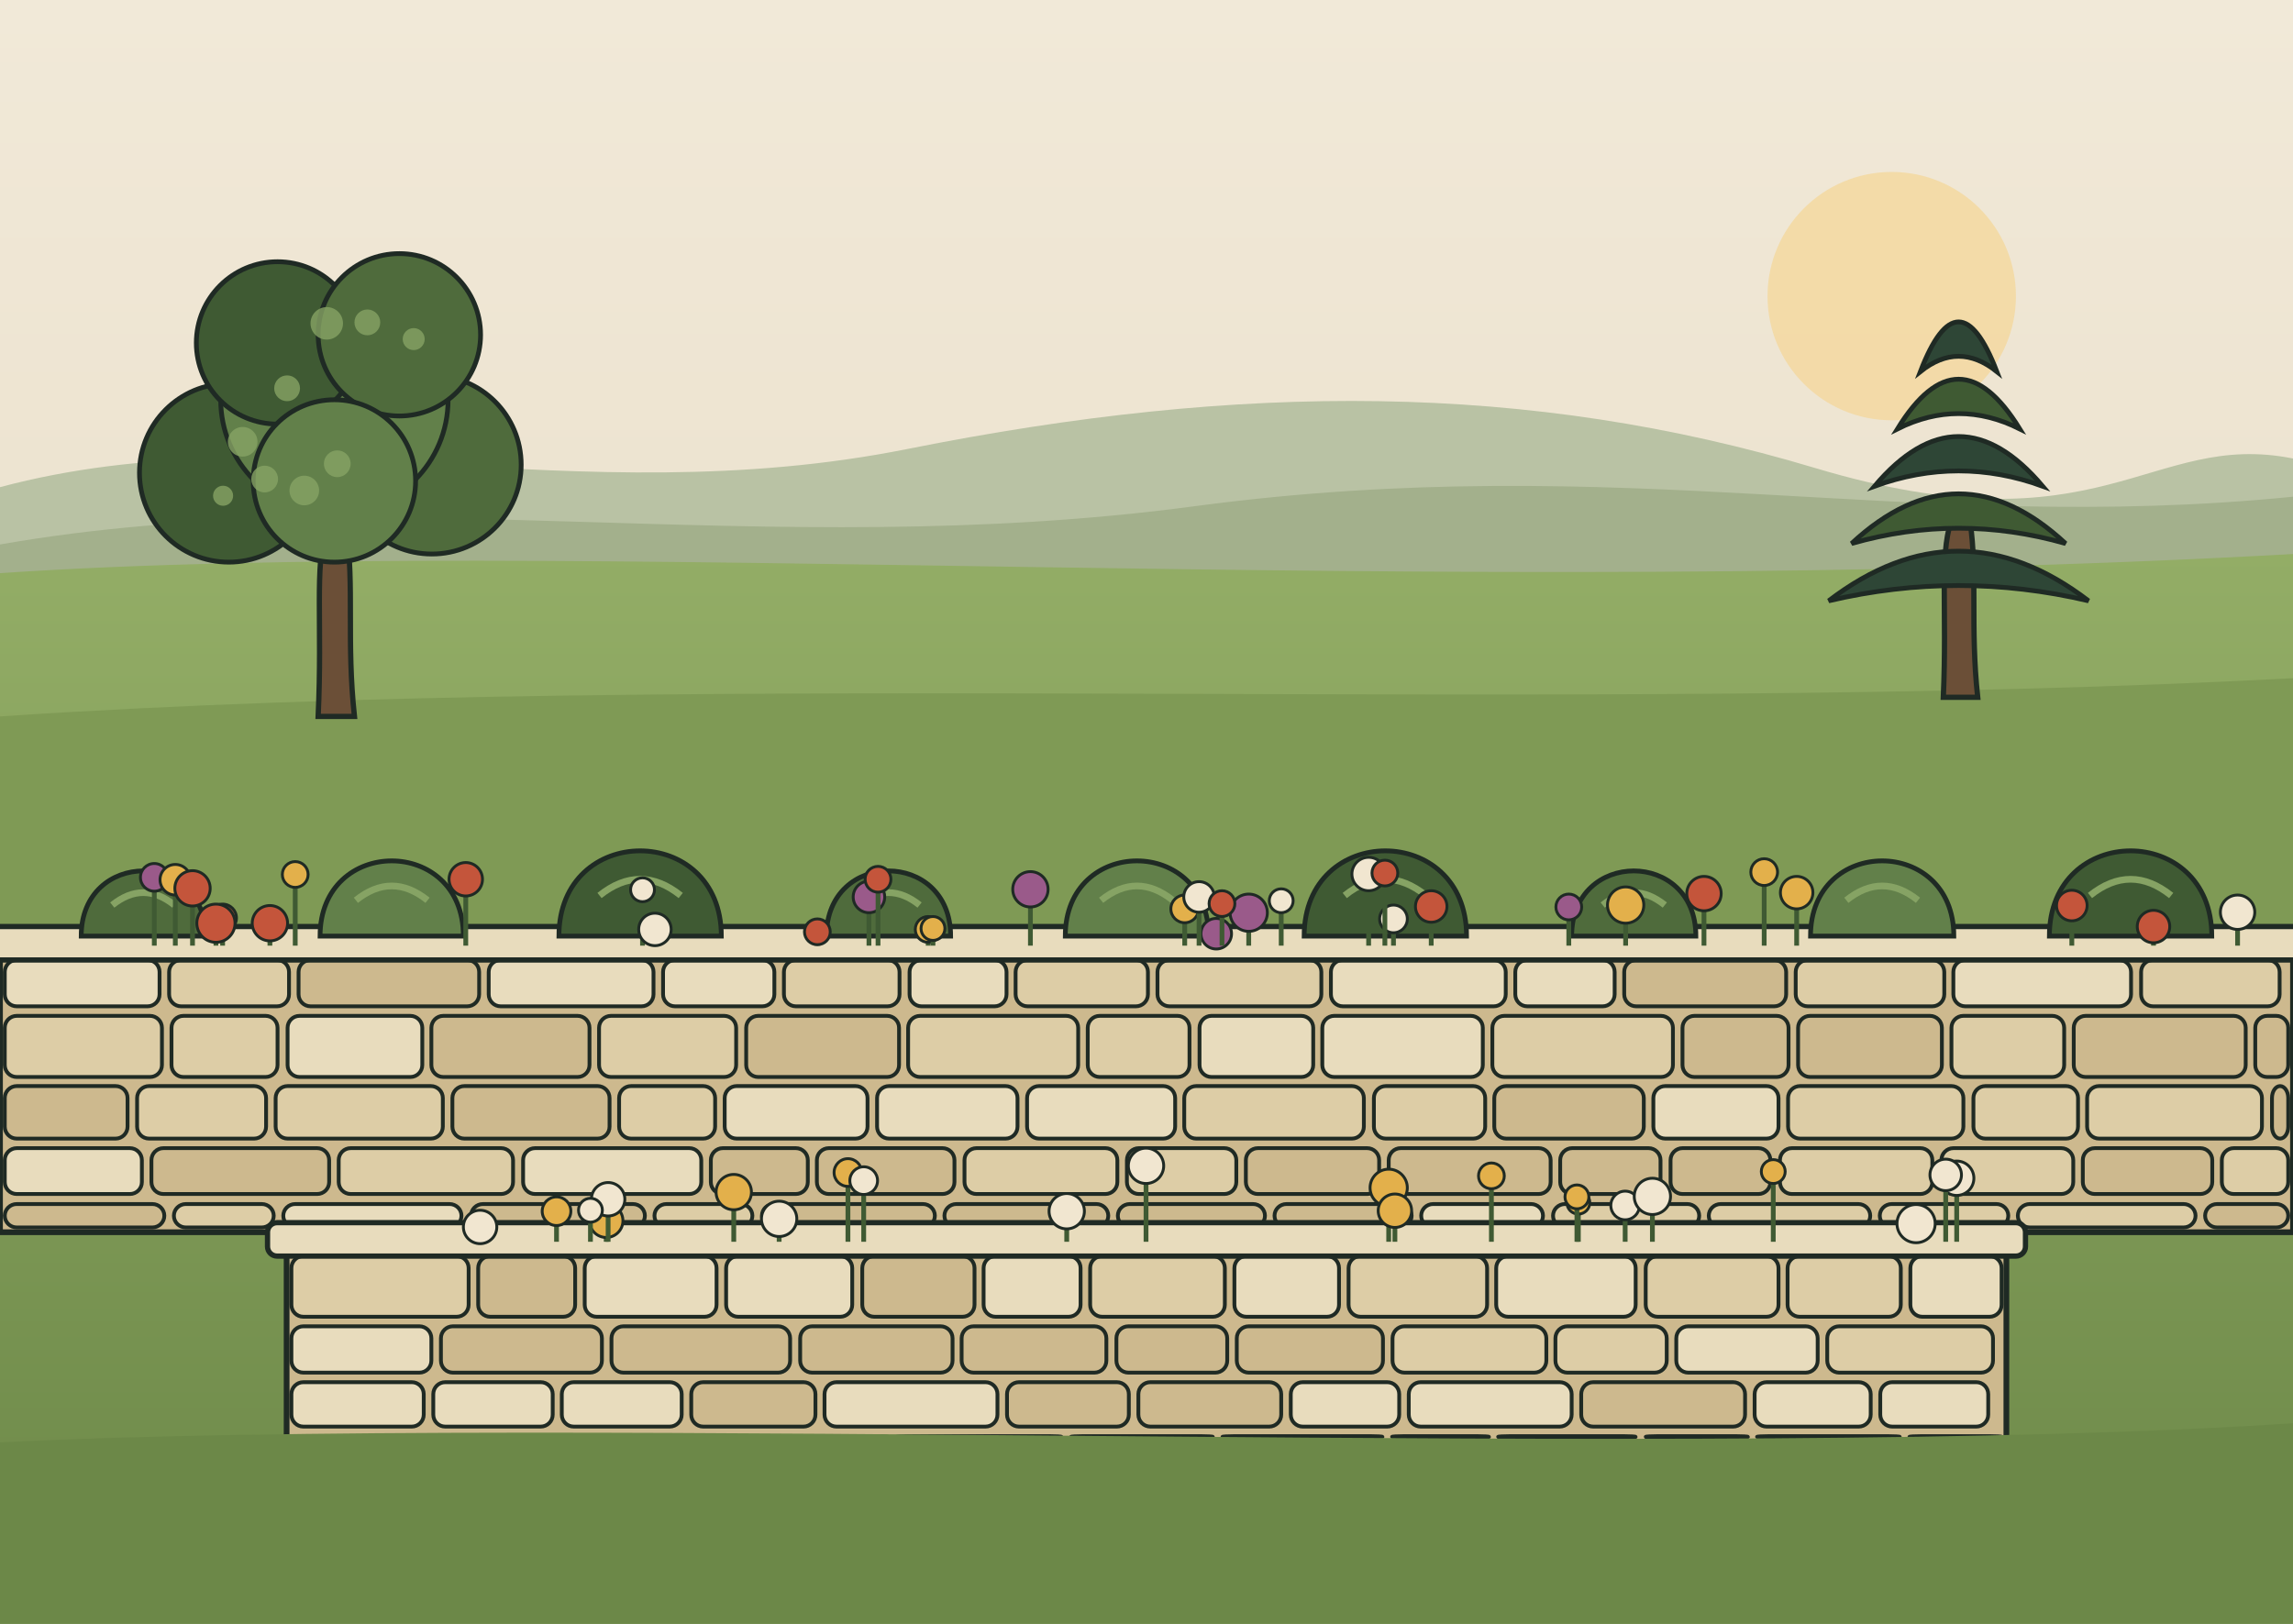
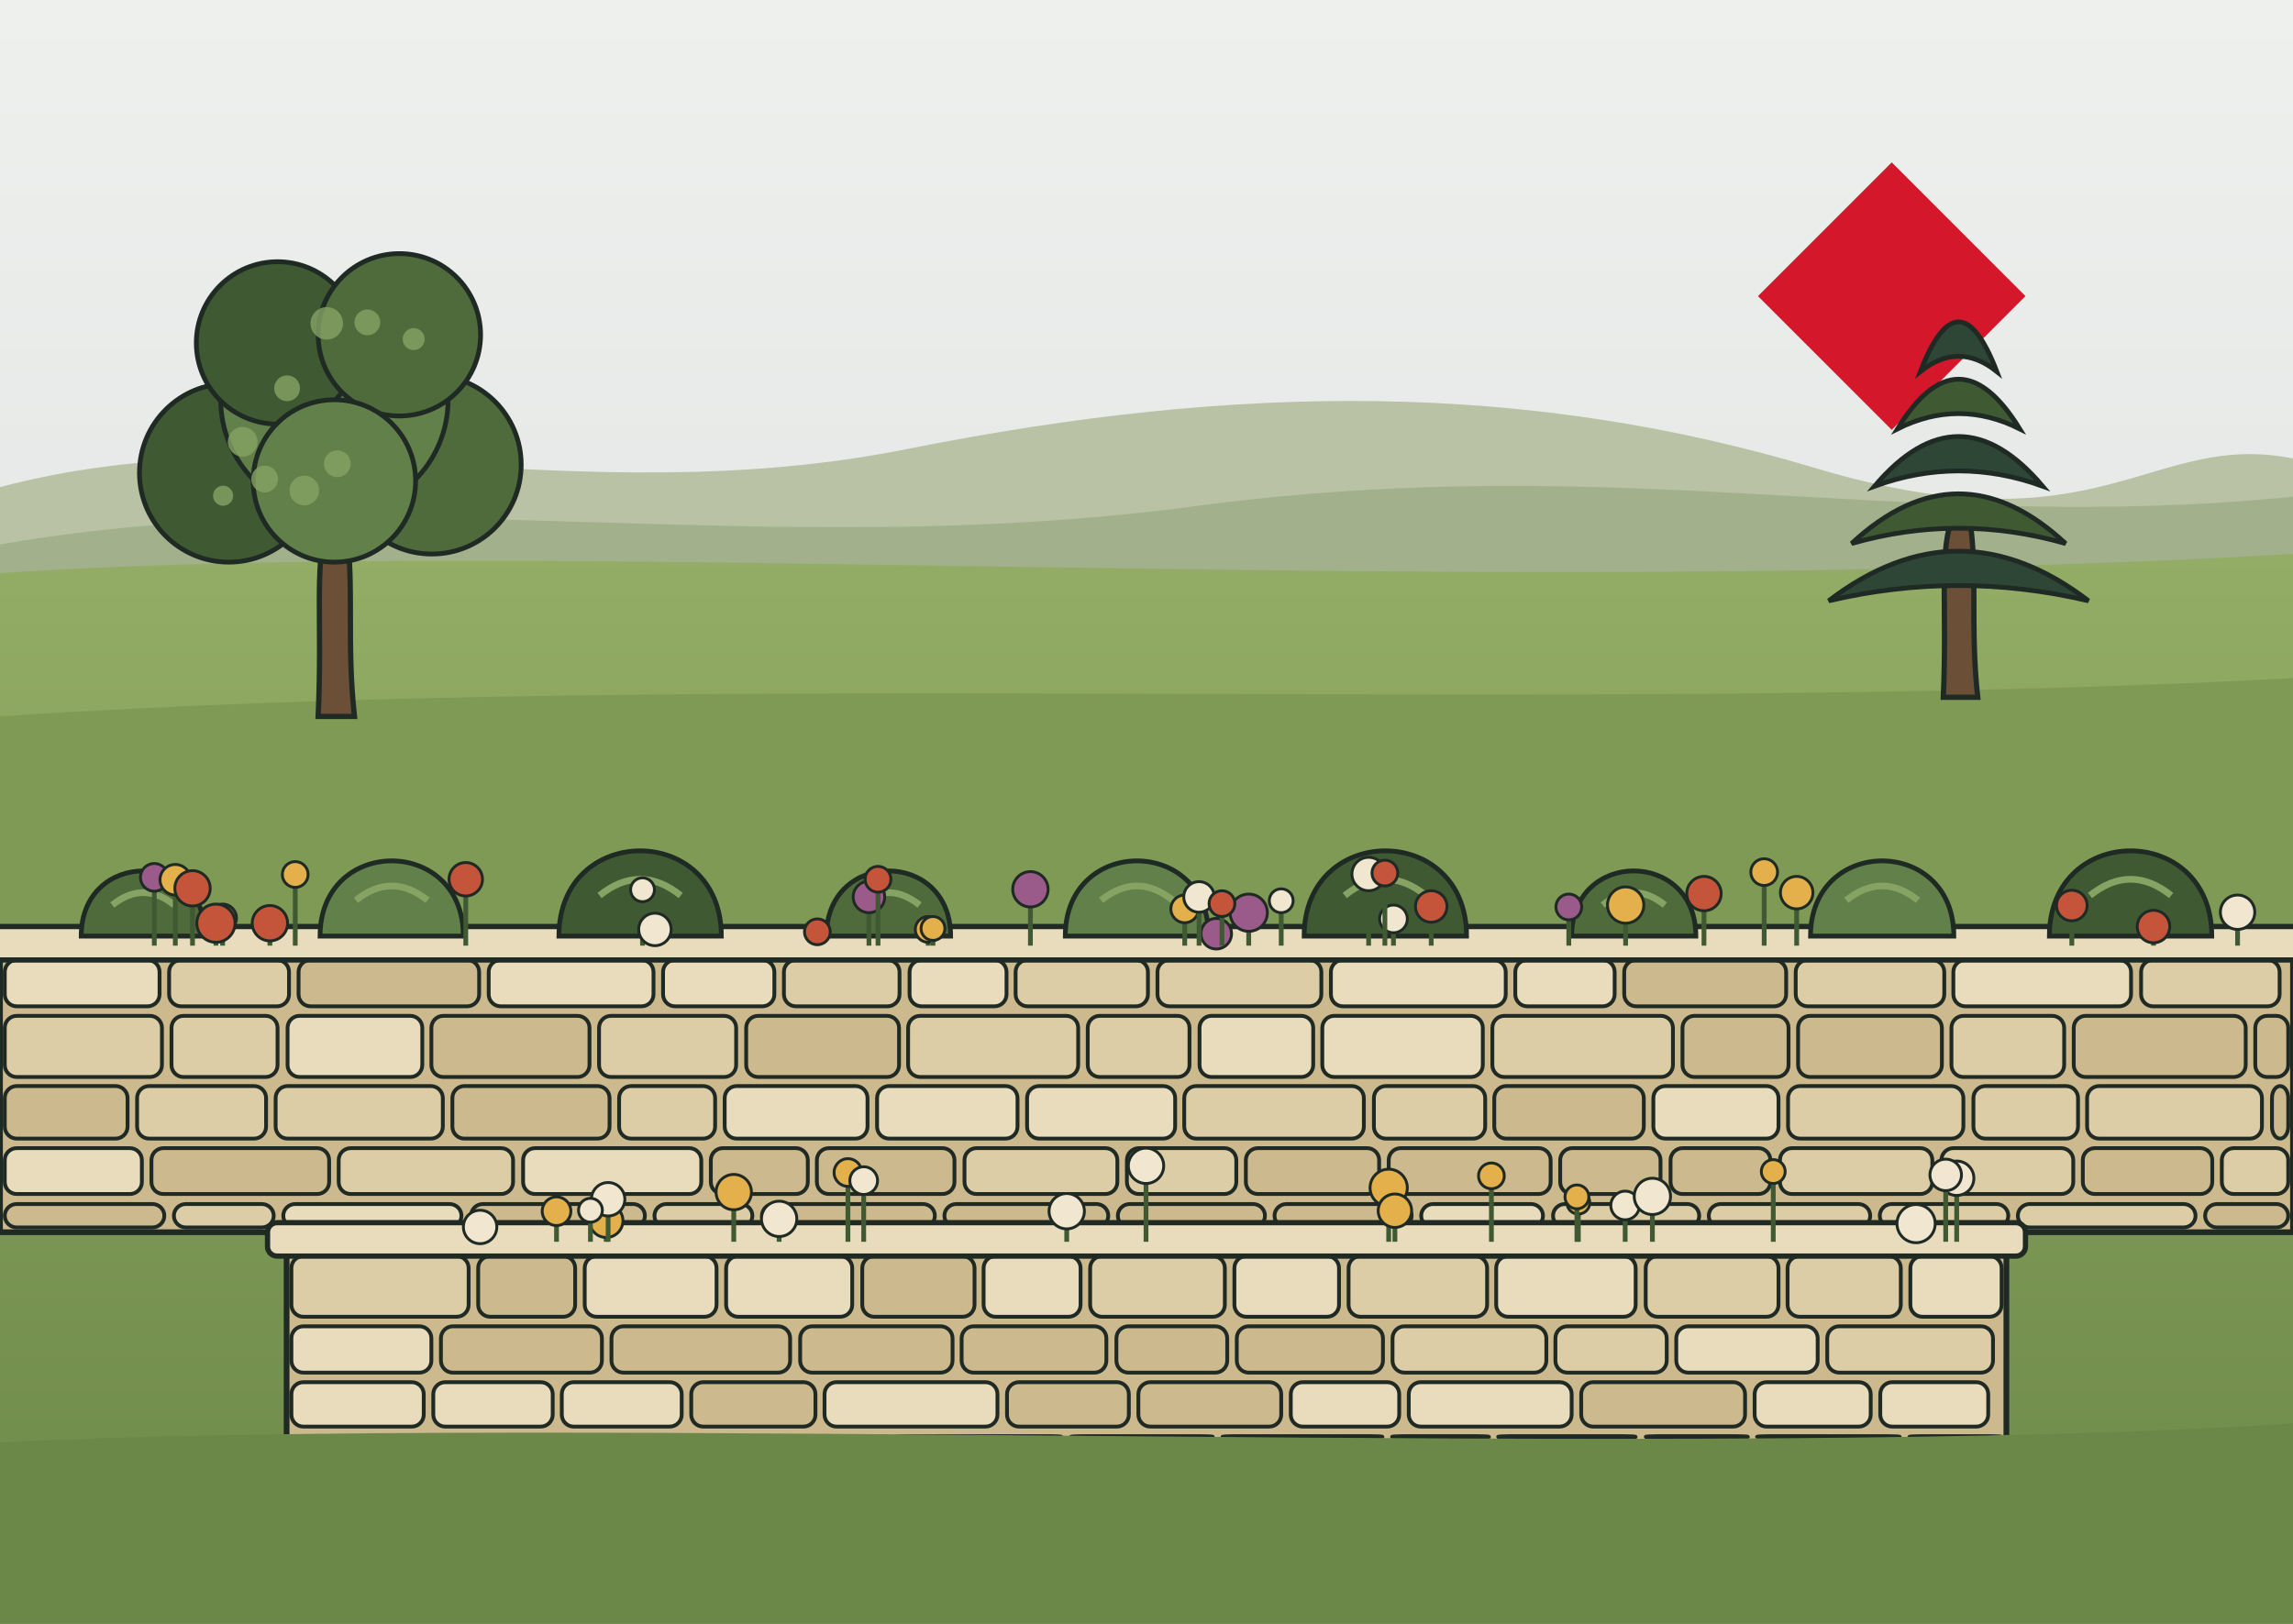
<svg xmlns="http://www.w3.org/2000/svg" viewBox="0 0 480 340" role="img" aria-label="Limestone retaining wall with terraced beds (illustration)" preserveAspectRatio="xMidYMid slice">
  <defs>
    <linearGradient id="bs" x1="0" y1="0" x2="0" y2="1">
-       <stop offset="0" stop-color="#f1e9d8" />
-       <stop offset="1" stop-color="#e4d8c0" />
+       <stop offset="0" stop-color="#eef0ee" />
+       <stop offset="1" stop-color="#d6dbd8" />
    </linearGradient>
    <linearGradient id="bg" x1="0" y1="0" x2="0" y2="1">
      <stop offset="0" stop-color="#93ad66" />
      <stop offset="1" stop-color="#6c8848" />
    </linearGradient>
    <linearGradient id="bw" x1="0" y1="0" x2="0" y2="1">
      <stop offset="0" stop-color="#7fa2ac" />
      <stop offset="1" stop-color="#5f8592" />
    </linearGradient>
  </defs>
  <rect width="480" height="340" fill="url(#bs)" />
-   <circle cx="396" cy="62" r="26" fill="#f4d79a" opacity=".75" />
+   <path d="M396 34 L424 62 L396 90 L368 62Z" fill="#d4172a" />
  <path d="M0 102 C60 86 120 108 190 94 S320 80 380 98 S450 90 480 96 V120 H0Z" fill="#b9c2a4" />
  <path d="M0 114 C80 100 160 118 250 106 S400 112 480 104 V120 H0Z" fill="#a3b08c" />
  <path d="M0 120 C120 112 300 126 480 116 V340 H0Z" fill="url(#bg)" />
  <path d="M0 150 C150 140 330 150 480 142 V200 H0Z" fill="#7f9a55" />
  <path d="M10 200 C102.0 200 378.0 200 470 200 Z" fill="#5a3f2c" stroke="#1f2a24" stroke-width="1" />
  <rect x="0" y="200" width="480" height="58" fill="#cdb98e" stroke="#1f2a24" stroke-width="1.2" />
  <rect x="1" y="201" width="32.4" height="9.7" rx="2.5" fill="#e8dcbd" stroke="#1f2a24" stroke-width=".8" />
  <rect x="35.4" y="201" width="25.1" height="9.7" rx="2.5" fill="#ddcda6" stroke="#1f2a24" stroke-width=".8" />
  <rect x="62.5" y="201" width="37.8" height="9.7" rx="2.5" fill="#cdb98e" stroke="#1f2a24" stroke-width=".8" />
  <rect x="102.3" y="201" width="34.5" height="9.7" rx="2.5" fill="#e8dcbd" stroke="#1f2a24" stroke-width=".8" />
  <rect x="138.8" y="201" width="23.3" height="9.7" rx="2.5" fill="#e8dcbd" stroke="#1f2a24" stroke-width=".8" />
  <rect x="164.1" y="201" width="24.2" height="9.7" rx="2.5" fill="#ddcda6" stroke="#1f2a24" stroke-width=".8" />
  <rect x="190.4" y="201" width="20.3" height="9.7" rx="2.5" fill="#e8dcbd" stroke="#1f2a24" stroke-width=".8" />
  <rect x="212.6" y="201" width="27.7" height="9.7" rx="2.5" fill="#ddcda6" stroke="#1f2a24" stroke-width=".8" />
  <rect x="242.3" y="201" width="34.3" height="9.7" rx="2.5" fill="#ddcda6" stroke="#1f2a24" stroke-width=".8" />
  <rect x="278.6" y="201" width="36.6" height="9.7" rx="2.5" fill="#e8dcbd" stroke="#1f2a24" stroke-width=".8" />
  <rect x="317.2" y="201" width="20.8" height="9.7" rx="2.5" fill="#e8dcbd" stroke="#1f2a24" stroke-width=".8" />
  <rect x="340" y="201" width="33.9" height="9.7" rx="2.5" fill="#cdb98e" stroke="#1f2a24" stroke-width=".8" />
  <rect x="375.9" y="201" width="31.1" height="9.7" rx="2.5" fill="#ddcda6" stroke="#1f2a24" stroke-width=".8" />
  <rect x="408.9" y="201" width="37.2" height="9.7" rx="2.5" fill="#e8dcbd" stroke="#1f2a24" stroke-width=".8" />
  <rect x="448.2" y="201" width="29" height="9.7" rx="2.5" fill="#ddcda6" stroke="#1f2a24" stroke-width=".8" />
  <rect x="1" y="212.7" width="32.9" height="12.8" rx="2.5" fill="#ddcda6" stroke="#1f2a24" stroke-width=".8" />
  <rect x="35.9" y="212.7" width="22.2" height="12.8" rx="2.5" fill="#ddcda6" stroke="#1f2a24" stroke-width=".8" />
  <rect x="60.2" y="212.7" width="28.2" height="12.8" rx="2.5" fill="#e8dcbd" stroke="#1f2a24" stroke-width=".8" />
  <rect x="90.3" y="212.7" width="33.1" height="12.8" rx="2.5" fill="#cdb98e" stroke="#1f2a24" stroke-width=".8" />
  <rect x="125.4" y="212.7" width="28.7" height="12.8" rx="2.5" fill="#ddcda6" stroke="#1f2a24" stroke-width=".8" />
  <rect x="156.2" y="212.7" width="32" height="12.8" rx="2.5" fill="#cdb98e" stroke="#1f2a24" stroke-width=".8" />
  <rect x="190.1" y="212.7" width="35.6" height="12.8" rx="2.5" fill="#ddcda6" stroke="#1f2a24" stroke-width=".8" />
  <rect x="227.7" y="212.7" width="21.3" height="12.8" rx="2.5" fill="#ddcda6" stroke="#1f2a24" stroke-width=".8" />
  <rect x="251.1" y="212.7" width="23.8" height="12.8" rx="2.5" fill="#e8dcbd" stroke="#1f2a24" stroke-width=".8" />
  <rect x="276.8" y="212.7" width="33.6" height="12.8" rx="2.5" fill="#e8dcbd" stroke="#1f2a24" stroke-width=".8" />
  <rect x="312.4" y="212.7" width="37.8" height="12.8" rx="2.5" fill="#ddcda6" stroke="#1f2a24" stroke-width=".8" />
  <rect x="352.2" y="212.7" width="22.2" height="12.8" rx="2.5" fill="#cdb98e" stroke="#1f2a24" stroke-width=".8" />
  <rect x="376.4" y="212.7" width="30.1" height="12.8" rx="2.5" fill="#cdb98e" stroke="#1f2a24" stroke-width=".8" />
  <rect x="408.5" y="212.7" width="23.6" height="12.8" rx="2.5" fill="#ddcda6" stroke="#1f2a24" stroke-width=".8" />
  <rect x="434.1" y="212.7" width="36" height="12.8" rx="2.5" fill="#cdb98e" stroke="#1f2a24" stroke-width=".8" />
  <rect x="472.1" y="212.7" width="6.9" height="12.8" rx="2.5" fill="#cdb98e" stroke="#1f2a24" stroke-width=".8" />
  <rect x="1" y="227.4" width="25.7" height="11" rx="2.5" fill="#cdb98e" stroke="#1f2a24" stroke-width=".8" />
  <rect x="28.7" y="227.4" width="27" height="11" rx="2.5" fill="#ddcda6" stroke="#1f2a24" stroke-width=".8" />
  <rect x="57.7" y="227.4" width="35" height="11" rx="2.5" fill="#ddcda6" stroke="#1f2a24" stroke-width=".8" />
  <rect x="94.7" y="227.4" width="32.9" height="11" rx="2.5" fill="#cdb98e" stroke="#1f2a24" stroke-width=".8" />
  <rect x="129.6" y="227.4" width="20.1" height="11" rx="2.5" fill="#ddcda6" stroke="#1f2a24" stroke-width=".8" />
  <rect x="151.7" y="227.4" width="29.9" height="11" rx="2.5" fill="#e8dcbd" stroke="#1f2a24" stroke-width=".8" />
  <rect x="183.6" y="227.4" width="29.4" height="11" rx="2.5" fill="#e8dcbd" stroke="#1f2a24" stroke-width=".8" />
  <rect x="215" y="227.4" width="31" height="11" rx="2.5" fill="#e8dcbd" stroke="#1f2a24" stroke-width=".8" />
  <rect x="247.9" y="227.4" width="37.6" height="11" rx="2.5" fill="#ddcda6" stroke="#1f2a24" stroke-width=".8" />
  <rect x="287.6" y="227.4" width="23.3" height="11" rx="2.5" fill="#ddcda6" stroke="#1f2a24" stroke-width=".8" />
  <rect x="312.8" y="227.4" width="31.3" height="11" rx="2.5" fill="#cdb98e" stroke="#1f2a24" stroke-width=".8" />
  <rect x="346.1" y="227.4" width="26.2" height="11" rx="2.5" fill="#e8dcbd" stroke="#1f2a24" stroke-width=".8" />
  <rect x="374.3" y="227.4" width="36.7" height="11" rx="2.5" fill="#ddcda6" stroke="#1f2a24" stroke-width=".8" />
  <rect x="413.1" y="227.4" width="21.9" height="11" rx="2.5" fill="#ddcda6" stroke="#1f2a24" stroke-width=".8" />
  <rect x="436.9" y="227.4" width="36.6" height="11" rx="2.5" fill="#ddcda6" stroke="#1f2a24" stroke-width=".8" />
  <rect x="475.6" y="227.4" width="3.4" height="11" rx="2.5" fill="#cdb98e" stroke="#1f2a24" stroke-width=".8" />
  <rect x="1" y="240.4" width="28.7" height="9.6" rx="2.5" fill="#e8dcbd" stroke="#1f2a24" stroke-width=".8" />
  <rect x="31.7" y="240.4" width="37.2" height="9.6" rx="2.5" fill="#cdb98e" stroke="#1f2a24" stroke-width=".8" />
  <rect x="70.9" y="240.4" width="36.5" height="9.6" rx="2.5" fill="#ddcda6" stroke="#1f2a24" stroke-width=".8" />
  <rect x="109.5" y="240.4" width="37.3" height="9.6" rx="2.5" fill="#e8dcbd" stroke="#1f2a24" stroke-width=".8" />
  <rect x="148.8" y="240.4" width="20.3" height="9.6" rx="2.5" fill="#cdb98e" stroke="#1f2a24" stroke-width=".8" />
  <rect x="171" y="240.4" width="28.8" height="9.6" rx="2.5" fill="#cdb98e" stroke="#1f2a24" stroke-width=".8" />
  <rect x="201.9" y="240.4" width="32" height="9.6" rx="2.5" fill="#ddcda6" stroke="#1f2a24" stroke-width=".8" />
  <rect x="235.9" y="240.4" width="22.9" height="9.6" rx="2.5" fill="#ddcda6" stroke="#1f2a24" stroke-width=".8" />
  <rect x="260.8" y="240.4" width="27.9" height="9.6" rx="2.5" fill="#cdb98e" stroke="#1f2a24" stroke-width=".8" />
  <rect x="290.7" y="240.4" width="33.9" height="9.6" rx="2.5" fill="#cdb98e" stroke="#1f2a24" stroke-width=".8" />
  <rect x="326.6" y="240.4" width="21" height="9.6" rx="2.5" fill="#cdb98e" stroke="#1f2a24" stroke-width=".8" />
  <rect x="349.7" y="240.4" width="20.9" height="9.6" rx="2.5" fill="#cdb98e" stroke="#1f2a24" stroke-width=".8" />
  <rect x="372.6" y="240.4" width="31.9" height="9.6" rx="2.5" fill="#ddcda6" stroke="#1f2a24" stroke-width=".8" />
  <rect x="406.4" y="240.4" width="27.6" height="9.6" rx="2.5" fill="#ddcda6" stroke="#1f2a24" stroke-width=".8" />
  <rect x="436" y="240.4" width="27.1" height="9.6" rx="2.5" fill="#cdb98e" stroke="#1f2a24" stroke-width=".8" />
  <rect x="465.1" y="240.4" width="13.9" height="9.6" rx="2.5" fill="#ddcda6" stroke="#1f2a24" stroke-width=".8" />
  <rect x="1" y="252.1" width="33.4" height="4.9" rx="2.5" fill="#cdb98e" stroke="#1f2a24" stroke-width=".8" />
  <rect x="36.4" y="252.1" width="20.9" height="4.9" rx="2.5" fill="#ddcda6" stroke="#1f2a24" stroke-width=".8" />
  <rect x="59.3" y="252.1" width="37.3" height="4.9" rx="2.5" fill="#e8dcbd" stroke="#1f2a24" stroke-width=".8" />
  <rect x="98.6" y="252.1" width="36.4" height="4.9" rx="2.5" fill="#cdb98e" stroke="#1f2a24" stroke-width=".8" />
  <rect x="137" y="252.1" width="20.5" height="4.9" rx="2.5" fill="#ddcda6" stroke="#1f2a24" stroke-width=".8" />
  <rect x="159.5" y="252.1" width="36.2" height="4.9" rx="2.5" fill="#cdb98e" stroke="#1f2a24" stroke-width=".8" />
  <rect x="197.7" y="252.1" width="34.3" height="4.9" rx="2.5" fill="#cdb98e" stroke="#1f2a24" stroke-width=".8" />
  <rect x="234" y="252.1" width="30.8" height="4.9" rx="2.5" fill="#cdb98e" stroke="#1f2a24" stroke-width=".8" />
  <rect x="266.8" y="252.1" width="28.7" height="4.9" rx="2.5" fill="#cdb98e" stroke="#1f2a24" stroke-width=".8" />
  <rect x="297.5" y="252.1" width="25.5" height="4.9" rx="2.5" fill="#e8dcbd" stroke="#1f2a24" stroke-width=".8" />
  <rect x="325.1" y="252.1" width="30.6" height="4.9" rx="2.5" fill="#ddcda6" stroke="#1f2a24" stroke-width=".8" />
  <rect x="357.7" y="252.1" width="33.8" height="4.9" rx="2.5" fill="#ddcda6" stroke="#1f2a24" stroke-width=".8" />
  <rect x="393.5" y="252.1" width="26.9" height="4.9" rx="2.5" fill="#ddcda6" stroke="#1f2a24" stroke-width=".8" />
  <rect x="422.4" y="252.1" width="37.2" height="4.9" rx="2.5" fill="#ddcda6" stroke="#1f2a24" stroke-width=".8" />
  <rect x="461.6" y="252.1" width="17.4" height="4.9" rx="2.5" fill="#cdb98e" stroke="#1f2a24" stroke-width=".8" />
  <rect x="-4" y="194" width="488" height="7" rx="2" fill="#e8dcbd" stroke="#1f2a24" stroke-width="1.1" />
  <path d="M17 196 C17 177.8 43 177.8 43 196Z" fill="#4f6b3c" stroke="#1f2a24" stroke-width="1" />
  <path d="M23.5 189.5 q6.5 -5.2 13 0" stroke="#86a364" stroke-width="1.4" fill="none" />
  <path d="M67 196 C67 175 97 175 97 196Z" fill="#62804a" stroke="#1f2a24" stroke-width="1" />
  <path d="M74.5 188.5 q7.5 -6 15 0" stroke="#86a364" stroke-width="1.4" fill="none" />
  <path d="M117 196 C117 172.2 151 172.2 151 196Z" fill="#3f5a33" stroke="#1f2a24" stroke-width="1" />
  <path d="M125.5 187.5 q8.5 -6.8 17 0" stroke="#86a364" stroke-width="1.4" fill="none" />
  <path d="M173 196 C173 177.8 199 177.8 199 196Z" fill="#4f6b3c" stroke="#1f2a24" stroke-width="1" />
  <path d="M179.5 189.5 q6.5 -5.2 13 0" stroke="#86a364" stroke-width="1.4" fill="none" />
  <path d="M223 196 C223 175 253 175 253 196Z" fill="#62804a" stroke="#1f2a24" stroke-width="1" />
  <path d="M230.5 188.5 q7.5 -6 15 0" stroke="#86a364" stroke-width="1.4" fill="none" />
  <path d="M273 196 C273 172.2 307 172.2 307 196Z" fill="#3f5a33" stroke="#1f2a24" stroke-width="1" />
  <path d="M281.5 187.5 q8.5 -6.8 17 0" stroke="#86a364" stroke-width="1.4" fill="none" />
  <path d="M329 196 C329 177.8 355 177.8 355 196Z" fill="#4f6b3c" stroke="#1f2a24" stroke-width="1" />
  <path d="M335.5 189.5 q6.5 -5.2 13 0" stroke="#86a364" stroke-width="1.4" fill="none" />
  <path d="M379 196 C379 175 409 175 409 196Z" fill="#62804a" stroke="#1f2a24" stroke-width="1" />
  <path d="M386.5 188.5 q7.5 -6 15 0" stroke="#86a364" stroke-width="1.4" fill="none" />
  <path d="M429 196 C429 172.2 463 172.2 463 196Z" fill="#3f5a33" stroke="#1f2a24" stroke-width="1" />
  <path d="M437.5 187.5 q8.5 -6.8 17 0" stroke="#86a364" stroke-width="1.4" fill="none" />
  <path d="M450.8 198 V194" stroke="#3f5a33" stroke-width="1" />
  <circle cx="450.8" cy="194" r="3.4" fill="#c4553b" stroke="#1f2a24" stroke-width=".6" />
  <path d="M215.7 198 V186.2" stroke="#3f5a33" stroke-width="1" />
  <circle cx="215.7" cy="186.2" r="3.7" fill="#9a5a8a" stroke="#1f2a24" stroke-width=".6" />
  <path d="M46.6 198 V192.2" stroke="#3f5a33" stroke-width="1" />
  <circle cx="46.6" cy="192.2" r="2.9" fill="#c4553b" stroke="#1f2a24" stroke-width=".6" />
  <path d="M286.5 198 V183" stroke="#3f5a33" stroke-width="1" />
  <circle cx="286.5" cy="183" r="3.5" fill="#f1e6d0" stroke="#1f2a24" stroke-width=".6" />
  <path d="M32.3 198 V183.7" stroke="#3f5a33" stroke-width="1" />
  <circle cx="32.3" cy="183.7" r="2.9" fill="#9a5a8a" stroke="#1f2a24" stroke-width=".6" />
  <path d="M97.5 198 V184.1" stroke="#3f5a33" stroke-width="1" />
  <circle cx="97.5" cy="184.1" r="3.5" fill="#c4553b" stroke="#1f2a24" stroke-width=".6" />
  <path d="M291.7 198 V192.4" stroke="#3f5a33" stroke-width="1" />
  <circle cx="291.7" cy="192.4" r="2.9" fill="#f1e6d0" stroke="#1f2a24" stroke-width=".6" />
  <path d="M369.3 198 V182.6" stroke="#3f5a33" stroke-width="1" />
  <circle cx="369.3" cy="182.6" r="2.8" fill="#e3b04b" stroke="#1f2a24" stroke-width=".6" />
  <path d="M134.5 198 V186.3" stroke="#3f5a33" stroke-width="1" />
  <circle cx="134.5" cy="186.3" r="2.5" fill="#f1e6d0" stroke="#1f2a24" stroke-width=".6" />
  <path d="M254.6 198 V195.5" stroke="#3f5a33" stroke-width="1" />
  <circle cx="254.6" cy="195.5" r="3.2" fill="#9a5a8a" stroke="#1f2a24" stroke-width=".6" />
  <path d="M248 198 V190.3" stroke="#3f5a33" stroke-width="1" />
  <circle cx="248" cy="190.3" r="2.9" fill="#e3b04b" stroke="#1f2a24" stroke-width=".6" />
  <path d="M181.9 198 V187.8" stroke="#3f5a33" stroke-width="1" />
  <circle cx="181.9" cy="187.8" r="3.3" fill="#9a5a8a" stroke="#1f2a24" stroke-width=".6" />
  <path d="M268.2 198 V188.6" stroke="#3f5a33" stroke-width="1" />
  <circle cx="268.2" cy="188.6" r="2.5" fill="#f1e6d0" stroke="#1f2a24" stroke-width=".6" />
  <path d="M468.4 198 V191" stroke="#3f5a33" stroke-width="1" />
  <circle cx="468.4" cy="191" r="3.6" fill="#f1e6d0" stroke="#1f2a24" stroke-width=".6" />
  <path d="M36.7 198 V184.2" stroke="#3f5a33" stroke-width="1" />
  <circle cx="36.7" cy="184.2" r="3.2" fill="#e3b04b" stroke="#1f2a24" stroke-width=".6" />
  <path d="M194.3 198 V194.6" stroke="#3f5a33" stroke-width="1" />
  <circle cx="194.3" cy="194.6" r="2.7" fill="#e3b04b" stroke="#1f2a24" stroke-width=".6" />
  <path d="M261.4 198 V191.1" stroke="#3f5a33" stroke-width="1" />
  <circle cx="261.4" cy="191.1" r="3.9" fill="#9a5a8a" stroke="#1f2a24" stroke-width=".6" />
  <path d="M299.6 198 V189.8" stroke="#3f5a33" stroke-width="1" />
  <circle cx="299.6" cy="189.8" r="3.3" fill="#c4553b" stroke="#1f2a24" stroke-width=".6" />
  <path d="M376.1 198 V186.9" stroke="#3f5a33" stroke-width="1" />
  <circle cx="376.1" cy="186.9" r="3.4" fill="#e3b04b" stroke="#1f2a24" stroke-width=".6" />
  <path d="M56.5 198 V193.3" stroke="#3f5a33" stroke-width="1" />
  <circle cx="56.5" cy="193.3" r="3.7" fill="#c4553b" stroke="#1f2a24" stroke-width=".6" />
  <path d="M433.7 198 V189.6" stroke="#3f5a33" stroke-width="1" />
  <circle cx="433.7" cy="189.6" r="3.2" fill="#c4553b" stroke="#1f2a24" stroke-width=".6" />
  <path d="M251 198 V187.8" stroke="#3f5a33" stroke-width="1" />
  <circle cx="251" cy="187.8" r="3.2" fill="#f1e6d0" stroke="#1f2a24" stroke-width=".6" />
  <path d="M40.3 198 V186" stroke="#3f5a33" stroke-width="1" />
  <circle cx="40.3" cy="186" r="3.7" fill="#c4553b" stroke="#1f2a24" stroke-width=".6" />
  <path d="M289.9 198 V182.8" stroke="#3f5a33" stroke-width="1" />
  <circle cx="289.9" cy="182.8" r="2.7" fill="#c4553b" stroke="#1f2a24" stroke-width=".6" />
  <path d="M171.1 198 V195.1" stroke="#3f5a33" stroke-width="1" />
  <circle cx="171.1" cy="195.1" r="2.7" fill="#c4553b" stroke="#1f2a24" stroke-width=".6" />
  <path d="M328.4 198 V189.9" stroke="#3f5a33" stroke-width="1" />
  <circle cx="328.4" cy="189.9" r="2.7" fill="#9a5a8a" stroke="#1f2a24" stroke-width=".6" />
  <path d="M45.2 198 V193.3" stroke="#3f5a33" stroke-width="1" />
  <circle cx="45.2" cy="193.3" r="4" fill="#c4553b" stroke="#1f2a24" stroke-width=".6" />
  <path d="M255.8 198 V189.2" stroke="#3f5a33" stroke-width="1" />
  <circle cx="255.8" cy="189.2" r="2.7" fill="#c4553b" stroke="#1f2a24" stroke-width=".6" />
  <path d="M137.1 198 V194.6" stroke="#3f5a33" stroke-width="1" />
  <circle cx="137.1" cy="194.6" r="3.4" fill="#f1e6d0" stroke="#1f2a24" stroke-width=".6" />
  <path d="M195.3 198 V194.4" stroke="#3f5a33" stroke-width="1" />
  <circle cx="195.3" cy="194.4" r="2.5" fill="#e3b04b" stroke="#1f2a24" stroke-width=".6" />
  <path d="M183.8 198 V184.1" stroke="#3f5a33" stroke-width="1" />
  <circle cx="183.8" cy="184.1" r="2.7" fill="#c4553b" stroke="#1f2a24" stroke-width=".6" />
  <path d="M356.7 198 V187.1" stroke="#3f5a33" stroke-width="1" />
  <circle cx="356.7" cy="187.1" r="3.6" fill="#c4553b" stroke="#1f2a24" stroke-width=".6" />
  <path d="M340.3 198 V189.5" stroke="#3f5a33" stroke-width="1" />
  <circle cx="340.3" cy="189.5" r="3.8" fill="#e3b04b" stroke="#1f2a24" stroke-width=".6" />
  <path d="M61.8 198 V183.1" stroke="#3f5a33" stroke-width="1" />
  <circle cx="61.8" cy="183.1" r="2.7" fill="#e3b04b" stroke="#1f2a24" stroke-width=".6" />
  <rect x="60" y="262" width="360" height="40" fill="#cdb98e" stroke="#1f2a24" stroke-width="1.2" />
  <rect x="61" y="263" width="37.1" height="12.7" rx="2.5" fill="#ddcda6" stroke="#1f2a24" stroke-width=".8" />
  <rect x="100.1" y="263" width="20.3" height="12.7" rx="2.5" fill="#cdb98e" stroke="#1f2a24" stroke-width=".8" />
  <rect x="122.4" y="263" width="27.6" height="12.7" rx="2.5" fill="#e8dcbd" stroke="#1f2a24" stroke-width=".8" />
  <rect x="152" y="263" width="26.4" height="12.7" rx="2.5" fill="#e8dcbd" stroke="#1f2a24" stroke-width=".8" />
  <rect x="180.5" y="263" width="23.5" height="12.7" rx="2.5" fill="#cdb98e" stroke="#1f2a24" stroke-width=".8" />
  <rect x="205.9" y="263" width="20.3" height="12.7" rx="2.5" fill="#e8dcbd" stroke="#1f2a24" stroke-width=".8" />
  <rect x="228.2" y="263" width="28.2" height="12.7" rx="2.5" fill="#ddcda6" stroke="#1f2a24" stroke-width=".8" />
  <rect x="258.4" y="263" width="21.9" height="12.7" rx="2.5" fill="#e8dcbd" stroke="#1f2a24" stroke-width=".8" />
  <rect x="282.3" y="263" width="29" height="12.7" rx="2.5" fill="#ddcda6" stroke="#1f2a24" stroke-width=".8" />
  <rect x="313.2" y="263" width="29.2" height="12.7" rx="2.5" fill="#e8dcbd" stroke="#1f2a24" stroke-width=".8" />
  <rect x="344.5" y="263" width="27.8" height="12.7" rx="2.5" fill="#ddcda6" stroke="#1f2a24" stroke-width=".8" />
  <rect x="374.2" y="263" width="23.7" height="12.7" rx="2.5" fill="#ddcda6" stroke="#1f2a24" stroke-width=".8" />
  <rect x="399.9" y="263" width="19.1" height="12.7" rx="2.5" fill="#e8dcbd" stroke="#1f2a24" stroke-width=".8" />
  <rect x="61" y="277.7" width="29.3" height="9.7" rx="2.5" fill="#e8dcbd" stroke="#1f2a24" stroke-width=".8" />
  <rect x="92.3" y="277.7" width="33.7" height="9.7" rx="2.5" fill="#cdb98e" stroke="#1f2a24" stroke-width=".8" />
  <rect x="128" y="277.7" width="37.4" height="9.7" rx="2.5" fill="#cdb98e" stroke="#1f2a24" stroke-width=".8" />
  <rect x="167.5" y="277.7" width="31.9" height="9.7" rx="2.5" fill="#cdb98e" stroke="#1f2a24" stroke-width=".8" />
  <rect x="201.3" y="277.7" width="30.3" height="9.7" rx="2.5" fill="#cdb98e" stroke="#1f2a24" stroke-width=".8" />
  <rect x="233.7" y="277.7" width="23.2" height="9.7" rx="2.5" fill="#cdb98e" stroke="#1f2a24" stroke-width=".8" />
  <rect x="258.9" y="277.7" width="30.6" height="9.7" rx="2.5" fill="#cdb98e" stroke="#1f2a24" stroke-width=".8" />
  <rect x="291.5" y="277.7" width="32.2" height="9.7" rx="2.5" fill="#ddcda6" stroke="#1f2a24" stroke-width=".8" />
  <rect x="325.6" y="277.7" width="23.3" height="9.7" rx="2.5" fill="#ddcda6" stroke="#1f2a24" stroke-width=".8" />
  <rect x="350.9" y="277.7" width="29.6" height="9.7" rx="2.5" fill="#e8dcbd" stroke="#1f2a24" stroke-width=".8" />
  <rect x="382.5" y="277.7" width="34.7" height="9.7" rx="2.5" fill="#ddcda6" stroke="#1f2a24" stroke-width=".8" />
  <rect x="61" y="289.4" width="27.7" height="9.3" rx="2.5" fill="#e8dcbd" stroke="#1f2a24" stroke-width=".8" />
  <rect x="90.7" y="289.4" width="25" height="9.3" rx="2.5" fill="#e8dcbd" stroke="#1f2a24" stroke-width=".8" />
  <rect x="117.6" y="289.4" width="25.1" height="9.3" rx="2.5" fill="#e8dcbd" stroke="#1f2a24" stroke-width=".8" />
  <rect x="144.7" y="289.4" width="26" height="9.3" rx="2.5" fill="#cdb98e" stroke="#1f2a24" stroke-width=".8" />
  <rect x="172.6" y="289.4" width="36.2" height="9.3" rx="2.5" fill="#e8dcbd" stroke="#1f2a24" stroke-width=".8" />
  <rect x="210.8" y="289.4" width="25.5" height="9.3" rx="2.5" fill="#cdb98e" stroke="#1f2a24" stroke-width=".8" />
  <rect x="238.3" y="289.4" width="29.9" height="9.3" rx="2.5" fill="#cdb98e" stroke="#1f2a24" stroke-width=".8" />
  <rect x="270.2" y="289.4" width="22.7" height="9.3" rx="2.5" fill="#e8dcbd" stroke="#1f2a24" stroke-width=".8" />
  <rect x="294.9" y="289.4" width="34.1" height="9.3" rx="2.5" fill="#e8dcbd" stroke="#1f2a24" stroke-width=".8" />
  <rect x="331" y="289.4" width="34.3" height="9.3" rx="2.5" fill="#cdb98e" stroke="#1f2a24" stroke-width=".8" />
  <rect x="367.3" y="289.4" width="24.3" height="9.3" rx="2.5" fill="#e8dcbd" stroke="#1f2a24" stroke-width=".8" />
  <rect x="393.6" y="289.4" width="22.6" height="9.3" rx="2.5" fill="#e8dcbd" stroke="#1f2a24" stroke-width=".8" />
  <rect x="61" y="300.7" width="34.5" height="0.3" rx="2.5" fill="#ddcda6" stroke="#1f2a24" stroke-width=".8" />
  <rect x="97.5" y="300.7" width="31.4" height="0.3" rx="2.5" fill="#cdb98e" stroke="#1f2a24" stroke-width=".8" />
  <rect x="130.9" y="300.7" width="20.4" height="0.3" rx="2.5" fill="#ddcda6" stroke="#1f2a24" stroke-width=".8" />
  <rect x="153.3" y="300.7" width="32.4" height="0.3" rx="2.5" fill="#ddcda6" stroke="#1f2a24" stroke-width=".8" />
  <rect x="187.7" y="300.7" width="34.5" height="0.3" rx="2.5" fill="#ddcda6" stroke="#1f2a24" stroke-width=".8" />
  <rect x="224.2" y="300.7" width="29.7" height="0.3" rx="2.5" fill="#cdb98e" stroke="#1f2a24" stroke-width=".8" />
  <rect x="255.9" y="300.7" width="33.5" height="0.3" rx="2.5" fill="#cdb98e" stroke="#1f2a24" stroke-width=".8" />
  <rect x="291.4" y="300.7" width="20.3" height="0.3" rx="2.5" fill="#cdb98e" stroke="#1f2a24" stroke-width=".8" />
  <rect x="313.6" y="300.7" width="28.8" height="0.3" rx="2.5" fill="#ddcda6" stroke="#1f2a24" stroke-width=".8" />
  <rect x="344.5" y="300.7" width="21.4" height="0.3" rx="2.5" fill="#cdb98e" stroke="#1f2a24" stroke-width=".8" />
  <rect x="367.8" y="300.7" width="29.9" height="0.3" rx="2.5" fill="#cdb98e" stroke="#1f2a24" stroke-width=".8" />
  <rect x="399.7" y="300.7" width="19.3" height="0.3" rx="2.5" fill="#ddcda6" stroke="#1f2a24" stroke-width=".8" />
  <rect x="56" y="256" width="368" height="7" rx="2" fill="#e8dcbd" stroke="#1f2a24" stroke-width="1.1" />
  <path d="M312.2 260 V246.2" stroke="#3f5a33" stroke-width="1" />
  <circle cx="312.2" cy="246.2" r="2.7" fill="#e3b04b" stroke="#1f2a24" stroke-width=".6" />
  <path d="M126.9 260 V255.6" stroke="#3f5a33" stroke-width="1" />
  <circle cx="126.9" cy="255.6" r="3.5" fill="#e3b04b" stroke="#1f2a24" stroke-width=".6" />
  <path d="M409.6 260 V246.7" stroke="#3f5a33" stroke-width="1" />
  <circle cx="409.6" cy="246.7" r="3.6" fill="#f1e6d0" stroke="#1f2a24" stroke-width=".6" />
  <path d="M330.4 260 V251.8" stroke="#3f5a33" stroke-width="1" />
  <circle cx="330.4" cy="251.8" r="2.4" fill="#e3b04b" stroke="#1f2a24" stroke-width=".6" />
  <path d="M127.3 260 V251.1" stroke="#3f5a33" stroke-width="1" />
  <circle cx="127.3" cy="251.1" r="3.5" fill="#f1e6d0" stroke="#1f2a24" stroke-width=".6" />
  <path d="M239.9 260 V244.1" stroke="#3f5a33" stroke-width="1" />
  <circle cx="239.9" cy="244.1" r="3.7" fill="#f1e6d0" stroke="#1f2a24" stroke-width=".6" />
  <path d="M123.6 260 V253.4" stroke="#3f5a33" stroke-width="1" />
  <circle cx="123.6" cy="253.4" r="2.5" fill="#f1e6d0" stroke="#1f2a24" stroke-width=".6" />
  <path d="M290.7 260 V248.7" stroke="#3f5a33" stroke-width="1" />
  <circle cx="290.7" cy="248.7" r="3.9" fill="#e3b04b" stroke="#1f2a24" stroke-width=".6" />
  <path d="M177.5 260 V245.5" stroke="#3f5a33" stroke-width="1" />
  <circle cx="177.5" cy="245.5" r="2.9" fill="#e3b04b" stroke="#1f2a24" stroke-width=".6" />
  <path d="M153.6 260 V249.6" stroke="#3f5a33" stroke-width="1" />
  <circle cx="153.6" cy="249.6" r="3.7" fill="#e3b04b" stroke="#1f2a24" stroke-width=".6" />
  <path d="M407.3 260 V246" stroke="#3f5a33" stroke-width="1" />
  <circle cx="407.3" cy="246" r="3.3" fill="#f1e6d0" stroke="#1f2a24" stroke-width=".6" />
  <path d="M163.1 260 V255.2" stroke="#3f5a33" stroke-width="1" />
  <circle cx="163.1" cy="255.2" r="3.7" fill="#f1e6d0" stroke="#1f2a24" stroke-width=".6" />
  <path d="M292 260 V253.5" stroke="#3f5a33" stroke-width="1" />
  <circle cx="292" cy="253.5" r="3.5" fill="#e3b04b" stroke="#1f2a24" stroke-width=".6" />
  <path d="M401.1 260 V256.2" stroke="#3f5a33" stroke-width="1" />
  <circle cx="401.1" cy="256.2" r="4" fill="#f1e6d0" stroke="#1f2a24" stroke-width=".6" />
  <path d="M330.1 260 V250.6" stroke="#3f5a33" stroke-width="1" />
  <circle cx="330.1" cy="250.6" r="2.5" fill="#e3b04b" stroke="#1f2a24" stroke-width=".6" />
  <path d="M116.5 260 V253.6" stroke="#3f5a33" stroke-width="1" />
  <circle cx="116.5" cy="253.6" r="3" fill="#e3b04b" stroke="#1f2a24" stroke-width=".6" />
  <path d="M340.2 260 V252.4" stroke="#3f5a33" stroke-width="1" />
  <circle cx="340.2" cy="252.4" r="3" fill="#f1e6d0" stroke="#1f2a24" stroke-width=".6" />
  <path d="M180.8 260 V247.2" stroke="#3f5a33" stroke-width="1" />
  <circle cx="180.8" cy="247.2" r="2.9" fill="#f1e6d0" stroke="#1f2a24" stroke-width=".6" />
  <path d="M371.2 260 V245.3" stroke="#3f5a33" stroke-width="1" />
  <circle cx="371.2" cy="245.3" r="2.5" fill="#e3b04b" stroke="#1f2a24" stroke-width=".6" />
  <path d="M223.3 260 V253.6" stroke="#3f5a33" stroke-width="1" />
  <circle cx="223.3" cy="253.6" r="3.7" fill="#f1e6d0" stroke="#1f2a24" stroke-width=".6" />
  <path d="M100.5 260 V256.9" stroke="#3f5a33" stroke-width="1" />
  <circle cx="100.5" cy="256.9" r="3.5" fill="#f1e6d0" stroke="#1f2a24" stroke-width=".6" />
  <path d="M345.9 260 V250.5" stroke="#3f5a33" stroke-width="1" />
  <circle cx="345.9" cy="250.5" r="3.8" fill="#f1e6d0" stroke="#1f2a24" stroke-width=".6" />
  <path d="M0 302 C120 296 360 306 480 298 V340 H0Z" fill="#6c8848" />
  <path d="M66.6 150 C67.5 130.4 65.8 118.7 68.3 110.9 L72.5 110.9 C74.2 122.6 72.5 134.4 74.2 150Z" fill="#6b4f37" stroke="#1f2a24" stroke-width="1.1" />
  <circle cx="47.9" cy="99" r="18.7" fill="#3f5a33" stroke="#1f2a24" stroke-width="1" />
  <circle cx="90.4" cy="97.3" r="18.7" fill="#4f6b3c" stroke="#1f2a24" stroke-width="1" />
  <circle cx="70" cy="83.7" r="23.8" fill="#62804a" stroke="#1f2a24" stroke-width="1" />
  <circle cx="58.1" cy="71.8" r="17" fill="#3f5a33" stroke="#1f2a24" stroke-width="1" />
  <circle cx="83.6" cy="70.1" r="17" fill="#4f6b3c" stroke="#1f2a24" stroke-width="1" />
  <circle cx="70" cy="100.7" r="17" fill="#62804a" stroke="#1f2a24" stroke-width="1" />
  <circle cx="63.7" cy="102.7" r="3.1" fill="#86a364" opacity=".8" />
  <circle cx="55.4" cy="100.3" r="2.8" fill="#86a364" opacity=".8" />
  <circle cx="46.7" cy="103.8" r="2.1" fill="#86a364" opacity=".8" />
  <circle cx="60.1" cy="81.3" r="2.7" fill="#86a364" opacity=".8" />
  <circle cx="50.8" cy="92.5" r="3.1" fill="#86a364" opacity=".8" />
  <circle cx="70.6" cy="97.1" r="2.8" fill="#86a364" opacity=".8" />
  <circle cx="86.6" cy="71" r="2.3" fill="#86a364" opacity=".8" />
  <circle cx="68.4" cy="67.7" r="3.4" fill="#86a364" opacity=".8" />
  <circle cx="76.9" cy="67.5" r="2.7" fill="#86a364" opacity=".8" />
  <path d="M406.8 146 C407.6 127.6 406 116.6 408.4 109.2 L412.4 109.2 C414 120.2 412.4 131.3 414 146Z" fill="#6b4f37" stroke="#1f2a24" stroke-width="1.1" />
  <path d="M382.8 125.8 Q410 105 437.2 125.8 Q410 119.4 382.8 125.8Z" fill="#2e4636" stroke="#1f2a24" stroke-width="1" />
  <path d="M387.6 113.8 Q410 93 432.4 113.8 Q410 107.4 387.6 113.8Z" fill="#3f5a33" stroke="#1f2a24" stroke-width="1" />
  <path d="M392.4 101.8 Q410 81 427.6 101.8 Q410 95.4 392.4 101.8Z" fill="#2e4636" stroke="#1f2a24" stroke-width="1" />
  <path d="M397.2 89.8 Q410 69 422.8 89.8 Q410 83.4 397.2 89.8Z" fill="#3f5a33" stroke="#1f2a24" stroke-width="1" />
  <path d="M402 77.8 Q410 57 418 77.8 Q410 71.4 402 77.8Z" fill="#2e4636" stroke="#1f2a24" stroke-width="1" />
</svg>
